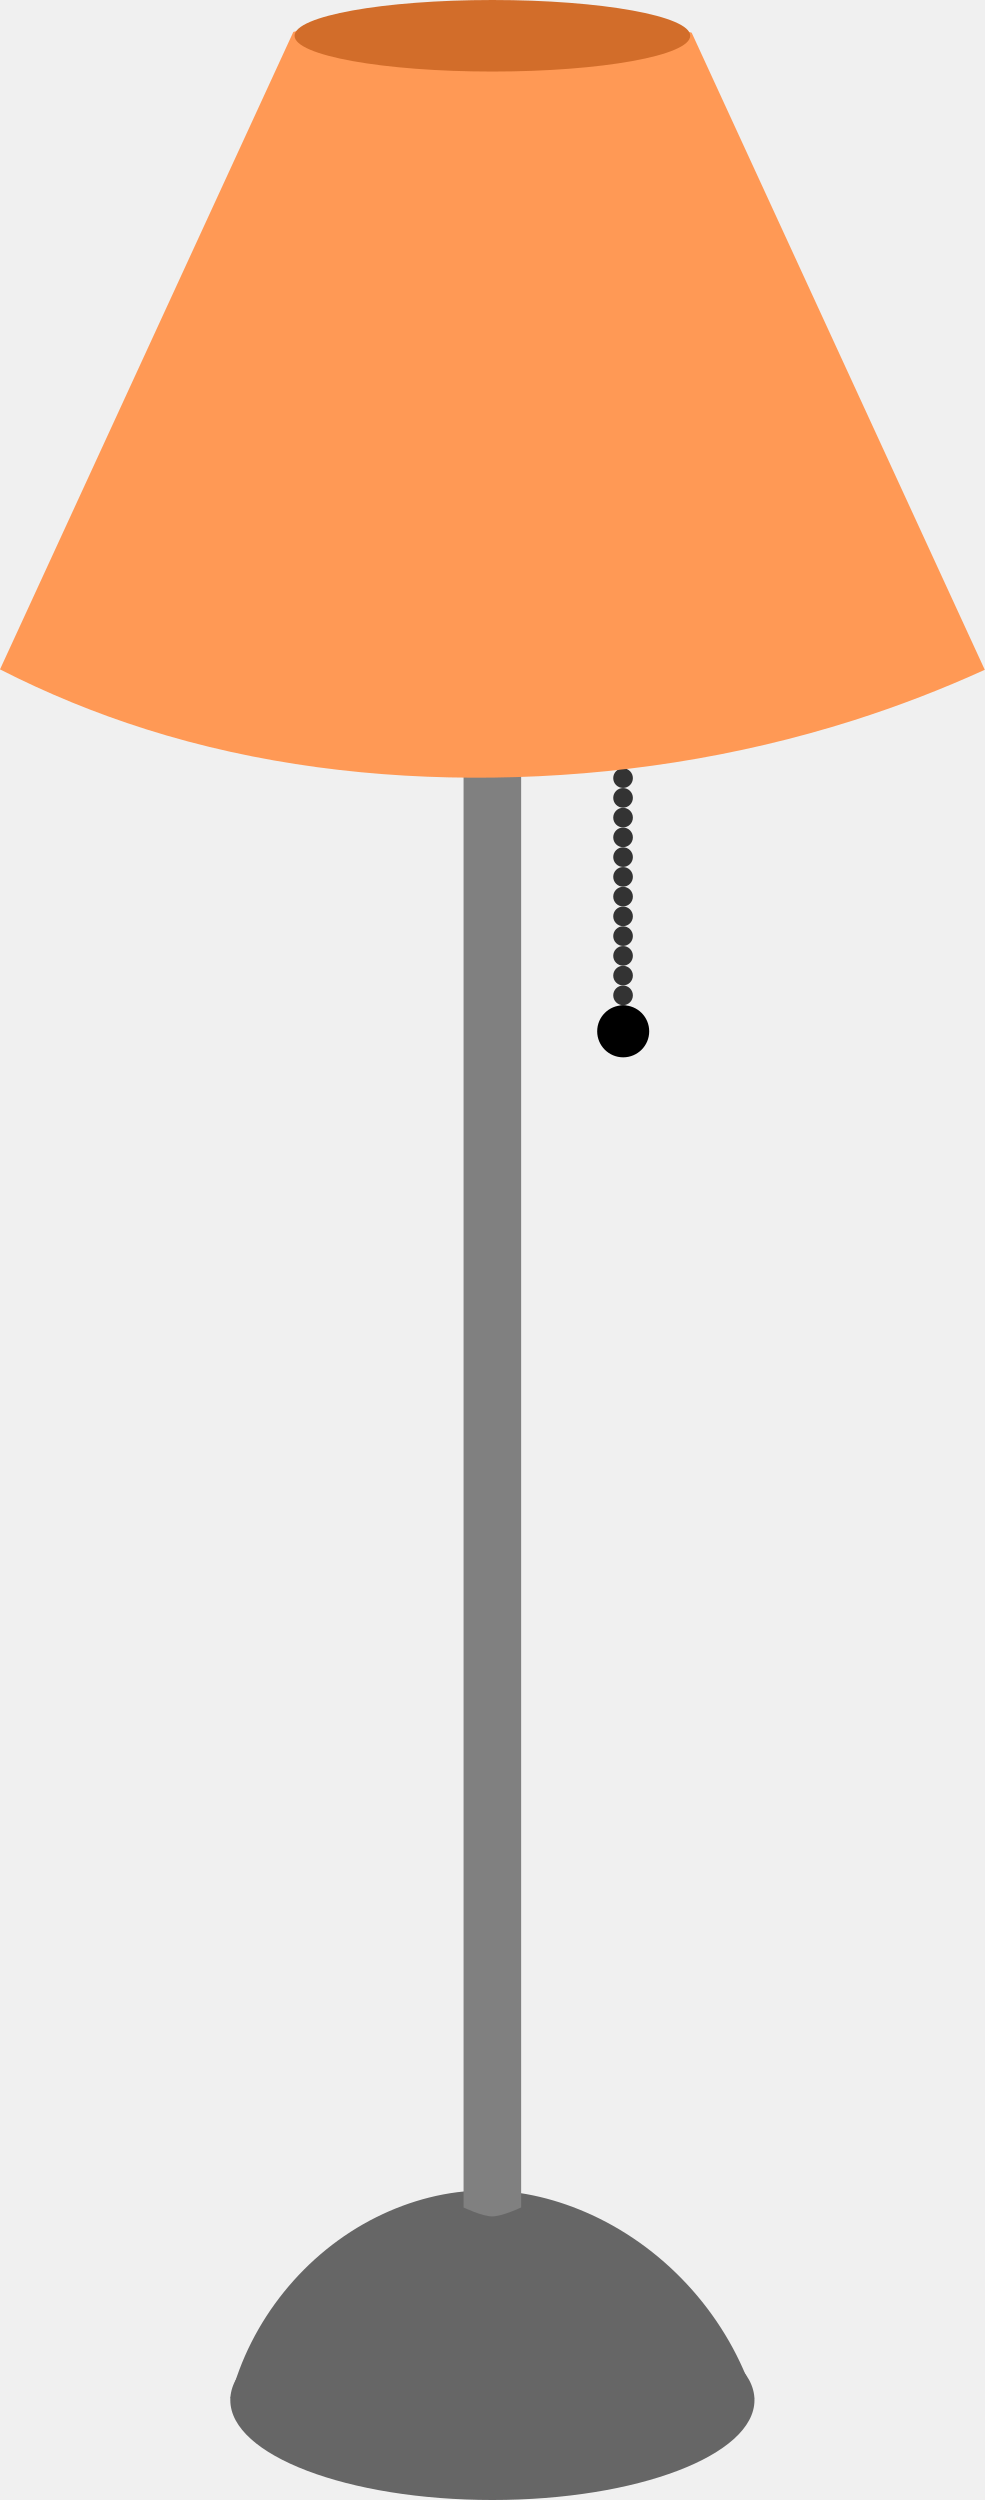
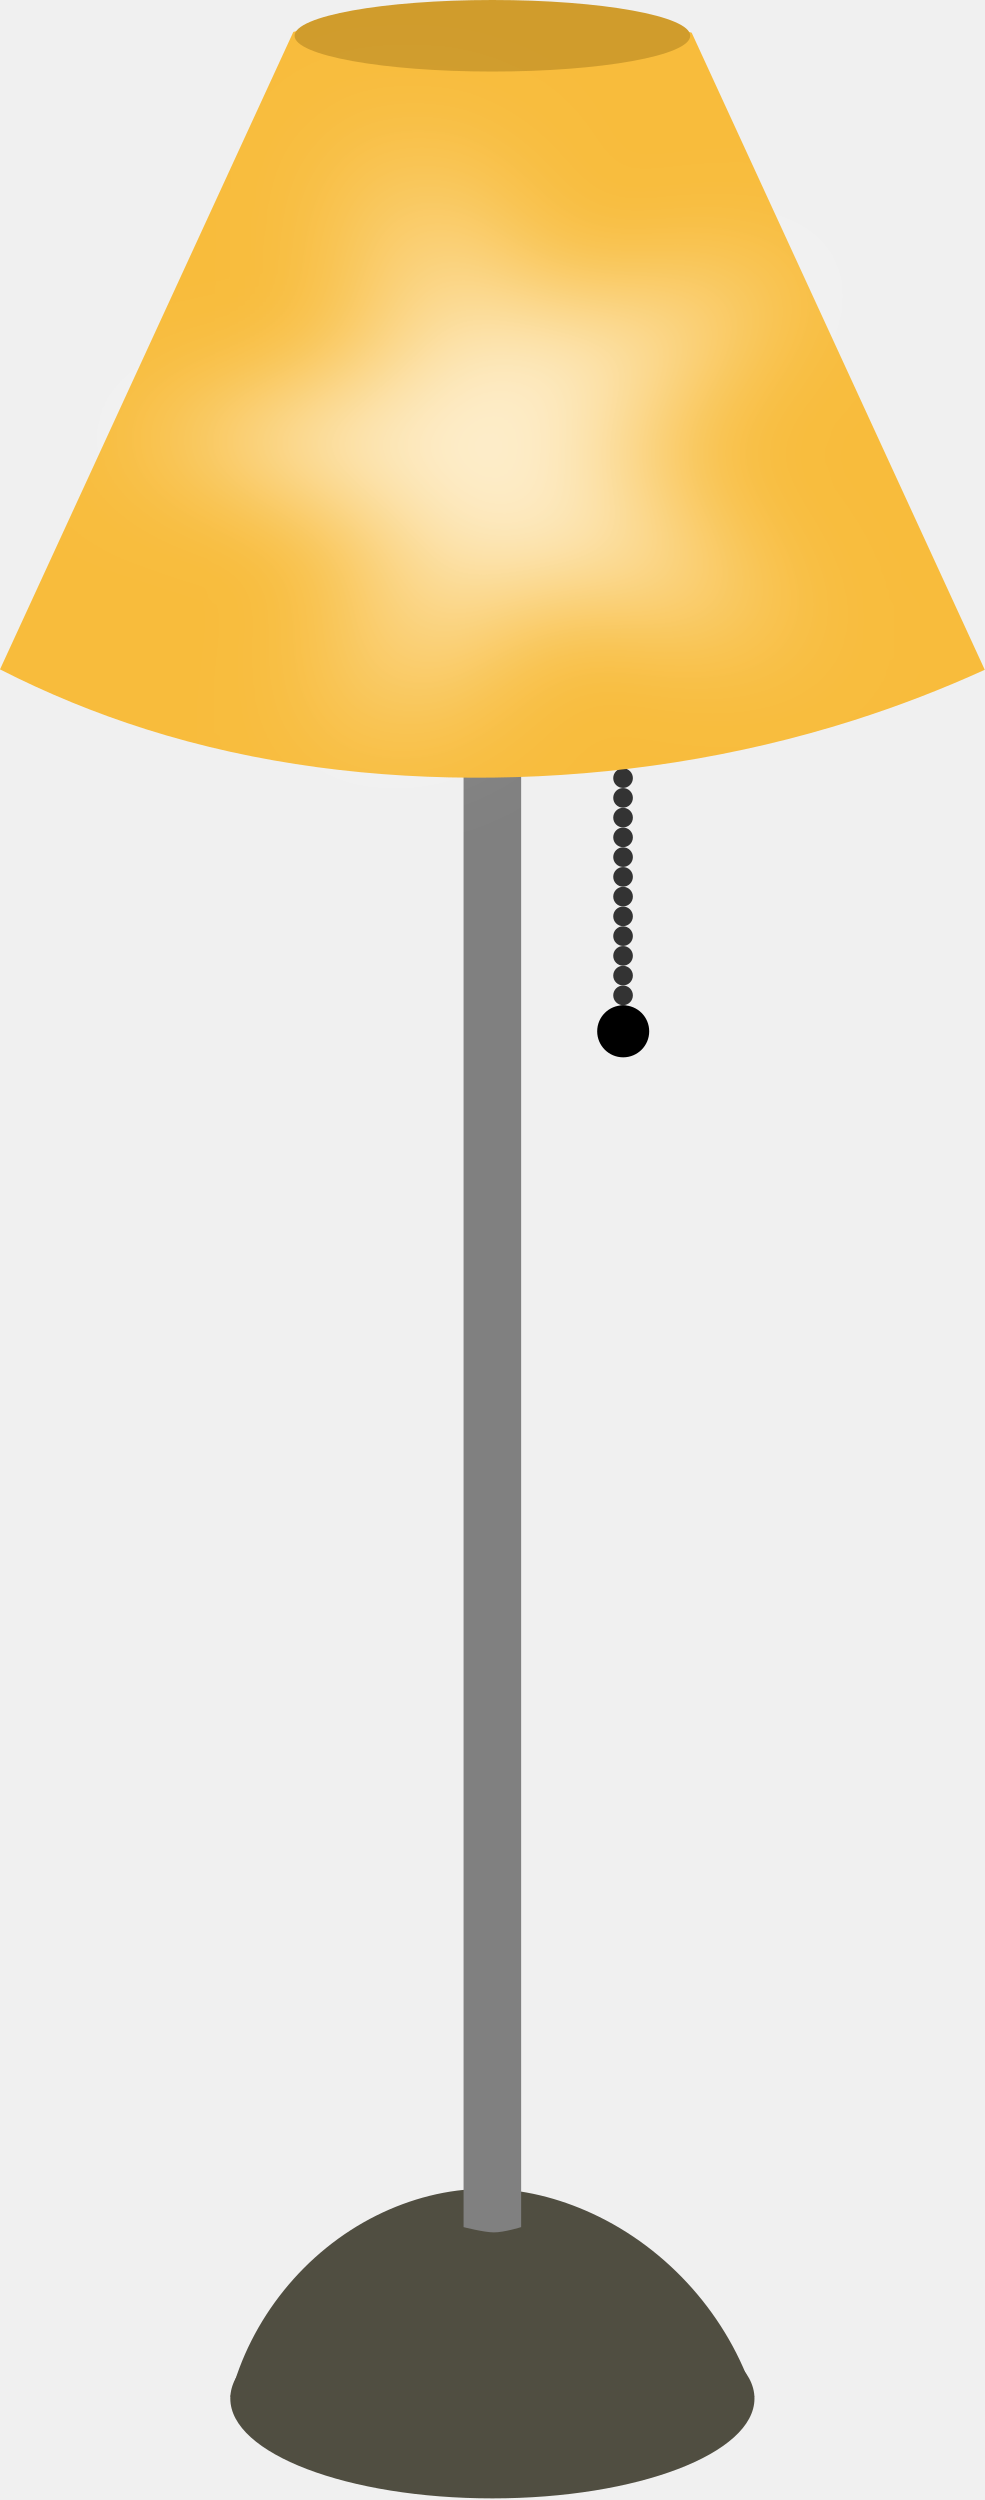
<svg xmlns="http://www.w3.org/2000/svg" xmlns:xlink="http://www.w3.org/1999/xlink" width="54.479mm" height="138.303mm" viewBox="0 0 193.036 490.05" id="svg2" version="1.1">
  <defs id="defs4">
-     </defs>
+     <filter style="color-interpolation-filters:sRGB" id="filter7983" x="-0.31" width="1.62" y="-0.319" height="1.638">
+       <feGaussianBlur stdDeviation="35.429" id="feGaussianBlur7985" />
+     </filter>
+   </defs>
  <g id="layer1" transform="translate(-280.625,-301.1703)">
    <g id="g6050" transform="matrix(0.7962808,0,0,0.7962808,61.01012,96.18291)">
      <g style="fill:#333333" transform="matrix(0,0.5889092,-0.5889092,0,712.3118,139.5273)" id="g6027">
        <circle style="opacity:1;fill:#333333;fill-opacity:1;fill-rule:nonzero;stroke:none;stroke-width:4;stroke-linecap:butt;stroke-linejoin:round;stroke-miterlimit:4;stroke-dasharray:none;stroke-dashoffset:0;stroke-opacity:1" id="path5945" cx="467.679" cy="480.776" r="4.107" />
        <use height="100%" width="100%" style="fill:#333333;stroke:#ff0000;stroke-width:2.132" x="0" y="0" xlink:href="#path5945" id="use5987" />
        <use height="100%" width="100%" style="fill:#333333;stroke:#ff0000;stroke-width:2.132" x="0" y="0" xlink:href="#path5945" transform="translate(8.255357,0)" id="use5989" />
        <use height="100%" width="100%" style="fill:#333333;stroke:#ff0000;stroke-width:2.132" x="0" y="0" xlink:href="#path5945" transform="translate(16.51072,0)" id="use5991" />
        <use height="100%" width="100%" style="fill:#333333;stroke:#ff0000;stroke-width:2.132" x="0" y="0" xlink:href="#path5945" transform="translate(24.76607,0)" id="use5993" />
        <use height="100%" width="100%" style="fill:#333333;stroke:#ff0000;stroke-width:2.132" x="0" y="0" xlink:href="#path5945" transform="translate(33.02143,0)" id="use5995" />
        <use height="100%" width="100%" style="fill:#333333;stroke:#ff0000;stroke-width:2.132" x="0" y="0" xlink:href="#path5945" transform="translate(41.27679,0)" id="use5997" />
        <use height="100%" width="100%" style="fill:#333333;stroke:#ff0000;stroke-width:2.132" x="0" y="0" xlink:href="#path5945" transform="translate(49.53214,0)" id="use5999" />
        <use height="100%" width="100%" style="fill:#333333;stroke:#ff0000;stroke-width:2.132" x="0" y="0" xlink:href="#path5945" transform="translate(57.7875,0)" id="use6001" />
        <use height="100%" width="100%" style="fill:#333333;stroke:#ff0000;stroke-width:2.132" x="0" y="0" xlink:href="#path5945" transform="translate(66.04286,0)" id="use6003" />
        <use height="100%" width="100%" style="fill:#333333;stroke:#ff0000;stroke-width:2.132" x="0" y="0" xlink:href="#path5945" transform="translate(74.29822,0)" id="use6005" />
        <use height="100%" width="100%" style="fill:#333333;stroke:#ff0000;stroke-width:2.132" x="0" y="0" xlink:href="#path5945" transform="translate(82.55357,0)" id="use6007" />
        <use height="100%" width="100%" style="fill:#333333;stroke:#ff0000;stroke-width:2.132" x="0" y="0" xlink:href="#path5945" transform="translate(90.80893,0)" id="use6009" />
        <use height="100%" width="100%" style="fill:#333333;stroke:#ff0000;stroke-width:2.132" x="0" y="0" xlink:href="#path5945" transform="translate(99.06429,0)" id="use6011" />
        <use height="100%" width="100%" style="fill:#333333;stroke:#ff0000;stroke-width:2.132" x="0" y="0" xlink:href="#path5945" transform="translate(107.3196,0)" id="use6013" />
        <use height="100%" width="100%" style="fill:#333333;stroke:#ff0000;stroke-width:2.132" x="0" y="0" xlink:href="#path5945" transform="translate(115.575,0)" id="use6015" />
        <use height="100%" width="100%" style="fill:#333333;stroke:#ff0000;stroke-width:2.132" x="0" y="0" xlink:href="#path5945" transform="translate(123.8304,0)" id="use6017" />
        <use height="100%" width="100%" style="fill:#333333;stroke:#ff0000;stroke-width:2.132" x="0" y="0" xlink:href="#path5945" transform="translate(132.0857,0)" id="use6019" />
        <use height="100%" width="100%" style="fill:#333333;stroke:#ff0000;stroke-width:2.132" x="0" y="0" xlink:href="#path5945" transform="translate(140.3411,0)" id="use6021" />
        <use height="100%" width="100%" style="fill:#333333;stroke:#ff0000;stroke-width:2.132" x="0" y="0" xlink:href="#path5945" transform="translate(148.5964,0)" id="use6023" />
        <use height="100%" width="100%" style="fill:#333333;stroke:#ff0000;stroke-width:2.132" x="0" y="0" xlink:href="#path5945" transform="translate(156.8518,0)" id="use6025" />
      </g>
      <circle r="6.403" cy="511.312" cx="429.212" id="path4148" style="opacity:1;fill:#000000;fill-opacity:1;fill-rule:nonzero;stroke:none;stroke-width:4;stroke-linecap:butt;stroke-linejoin:round;stroke-miterlimit:4;stroke-dasharray:4, 4;stroke-dashoffset:0;stroke-opacity:1" />
    </g>
-     <ellipse id="ellipse5936" style="opacity:1;fill:#666666;fill-opacity:1;fill-rule:nonzero;stroke:none;stroke-width:4;stroke-linecap:butt;stroke-linejoin:round;stroke-miterlimit:4;stroke-dasharray:none;stroke-dashoffset:0;stroke-opacity:1" ry="19.579" rx="51.373" cy="771.642" cx="377.143" />
    <path cx="377.143" cy="432.205" rx="96.786" ry="17.277" style="opacity:1;fill:#ff9955;fill-opacity:1;fill-rule:nonzero;stroke:none;stroke-width:4;stroke-linecap:butt;stroke-linejoin:round;stroke-miterlimit:4;stroke-dasharray:none;stroke-dashoffset:0;stroke-opacity:1" id="path5938" d="" />
-     <path style="opacity:1;fill:#666666;fill-opacity:1;fill-rule:nonzero;stroke:none;stroke-width:4;stroke-linecap:butt;stroke-linejoin:round;stroke-miterlimit:4;stroke-dasharray:none;stroke-dashoffset:0;stroke-opacity:1" d="m 325.786,771.282 c 3.853,-15.213 14.6,-28.536 28.652,-35.522 6.608,-3.285 13.933,-5.218 21.313,-5.228 7.21,-0.01 14.362,1.81 20.911,4.826 14.965,6.892 26.804,20.271 31.824,35.963" id="path5940" />
-     <path style="opacity:1;fill:#808080;fill-opacity:1;fill-rule:nonzero;stroke:none;stroke-width:0.01;stroke-linecap:round;stroke-linejoin:round;stroke-miterlimit:4;stroke-dasharray:none;stroke-dashoffset:0;stroke-opacity:1" d="m 371.494,363.081 11.285,0 0,370.795 c 0,0 -3.709,1.762 -5.7,1.756 -1.955,-0.006 -5.585,-1.756 -5.585,-1.756 z" id="rect4136" />
-     <path style="opacity:1;fill:#ff9955;fill-opacity:1;fill-rule:nonzero;stroke:none;stroke-width:0.01;stroke-linecap:round;stroke-linejoin:round;stroke-miterlimit:4;stroke-dasharray:none;stroke-dashoffset:0;stroke-opacity:1" d="m 338.125,307.427 c 11.962,-3.229 24.329,-4.955 36.718,-5.126 13.944,-0.192 27.913,1.589 41.362,5.274 l 57.455,124.887 c -8.358,3.808 -16.944,7.116 -25.696,9.901 -22.832,7.264 -46.773,10.939 -70.731,11.234 -22.997,0.283 -46.118,-2.558 -68.044,-9.498 -9.823,-3.109 -19.388,-7.032 -28.565,-11.716 l 57.5,-124.955 z" id="path4138" />
-     <ellipse style="opacity:1;fill:#d26d2a;fill-opacity:1;fill-rule:nonzero;stroke:none;stroke-width:4;stroke-linecap:butt;stroke-linejoin:round;stroke-miterlimit:4;stroke-dasharray:none;stroke-dashoffset:0;stroke-opacity:1" id="path5934" cx="377.143" cy="308.183" rx="38.781" ry="7.013" />
+     <g id="g7897" style="fill:#504e41;fill-opacity:1" transform="translate(0,-0.3168934)">
+       <ellipse cx="377.143" cy="771.642" rx="51.373" ry="19.579" style="opacity:1;fill:#504e41;fill-opacity:1;fill-rule:nonzero;stroke:none;stroke-width:4;stroke-linecap:butt;stroke-linejoin:round;stroke-miterlimit:4;stroke-dasharray:none;stroke-dashoffset:0;stroke-opacity:1" id="ellipse5936" />
+       <path id="path5940" d="m 325.786,771.282 c 3.853,-15.213 14.6,-28.536 28.652,-35.522 6.608,-3.285 13.933,-5.218 21.313,-5.228 7.21,-0.01 14.362,1.81 20.911,4.826 14.965,6.892 26.804,20.271 31.824,35.963" style="opacity:1;fill:#504e41;fill-opacity:1;fill-rule:nonzero;stroke:none;stroke-width:4;stroke-linecap:butt;stroke-linejoin:round;stroke-miterlimit:4;stroke-dasharray:none;stroke-dashoffset:0;stroke-opacity:1" />
+     </g>
+     <path style="opacity:1;fill:#808080;fill-opacity:1;fill-rule:nonzero;stroke:none;stroke-width:0.01;stroke-linecap:round;stroke-linejoin:round;stroke-miterlimit:4;stroke-dasharray:none;stroke-dashoffset:0;stroke-opacity:1" d="m 371.494,363.081 11.285,0 0,374.649 c 0,0 -3.352,1.04 -5.343,1.034 -1.955,-0.006 -5.942,-1.034 -5.942,-1.034 z" id="rect4136" />
+     <path style="opacity:1;fill:#f8bc3c;fill-opacity:1;fill-rule:nonzero;stroke:none;stroke-width:0.01;stroke-linecap:round;stroke-linejoin:round;stroke-miterlimit:4;stroke-dasharray:none;stroke-dashoffset:0;stroke-opacity:1" d="m 338.125,307.427 c 11.962,-3.229 24.329,-4.955 36.718,-5.126 13.944,-0.192 27.913,1.589 41.362,5.274 l 57.455,124.887 c -8.358,3.808 -16.944,7.116 -25.696,9.901 -22.832,7.264 -46.773,10.939 -70.731,11.234 -22.997,0.283 -46.118,-2.558 -68.044,-9.498 -9.823,-3.109 -19.388,-7.032 -28.565,-11.716 l 57.5,-124.955 z" id="path4138" />
+     <ellipse style="opacity:1;fill:#d09c2c;fill-opacity:1;fill-rule:nonzero;stroke:none;stroke-width:4;stroke-linecap:butt;stroke-linejoin:round;stroke-miterlimit:4;stroke-dasharray:none;stroke-dashoffset:0;stroke-opacity:1" id="path5934" cx="377.143" cy="308.183" rx="38.781" ry="7.013" />
+     <path style="opacity:0.753;fill:#ffffff;fill-opacity:1;fill-rule:nonzero;stroke:none;stroke-width:4;stroke-linecap:butt;stroke-linejoin:round;stroke-miterlimit:4;stroke-dasharray:none;stroke-dashoffset:0;stroke-opacity:1;filter:url(#filter7983)" id="path7901" d="M 502.234,531.86 386.706,455.547 283.524,555.894 320.402,422.439 193.081,355.315 l 138.32,-6.167 24.494,-141.832 48.608,129.644 142.459,-20.533 -108.278,86.291 z" transform="matrix(0.3618702,-0.06059753,0.06004846,0.3585913,217.4903,270.5362)" />
  </g>
</svg>
